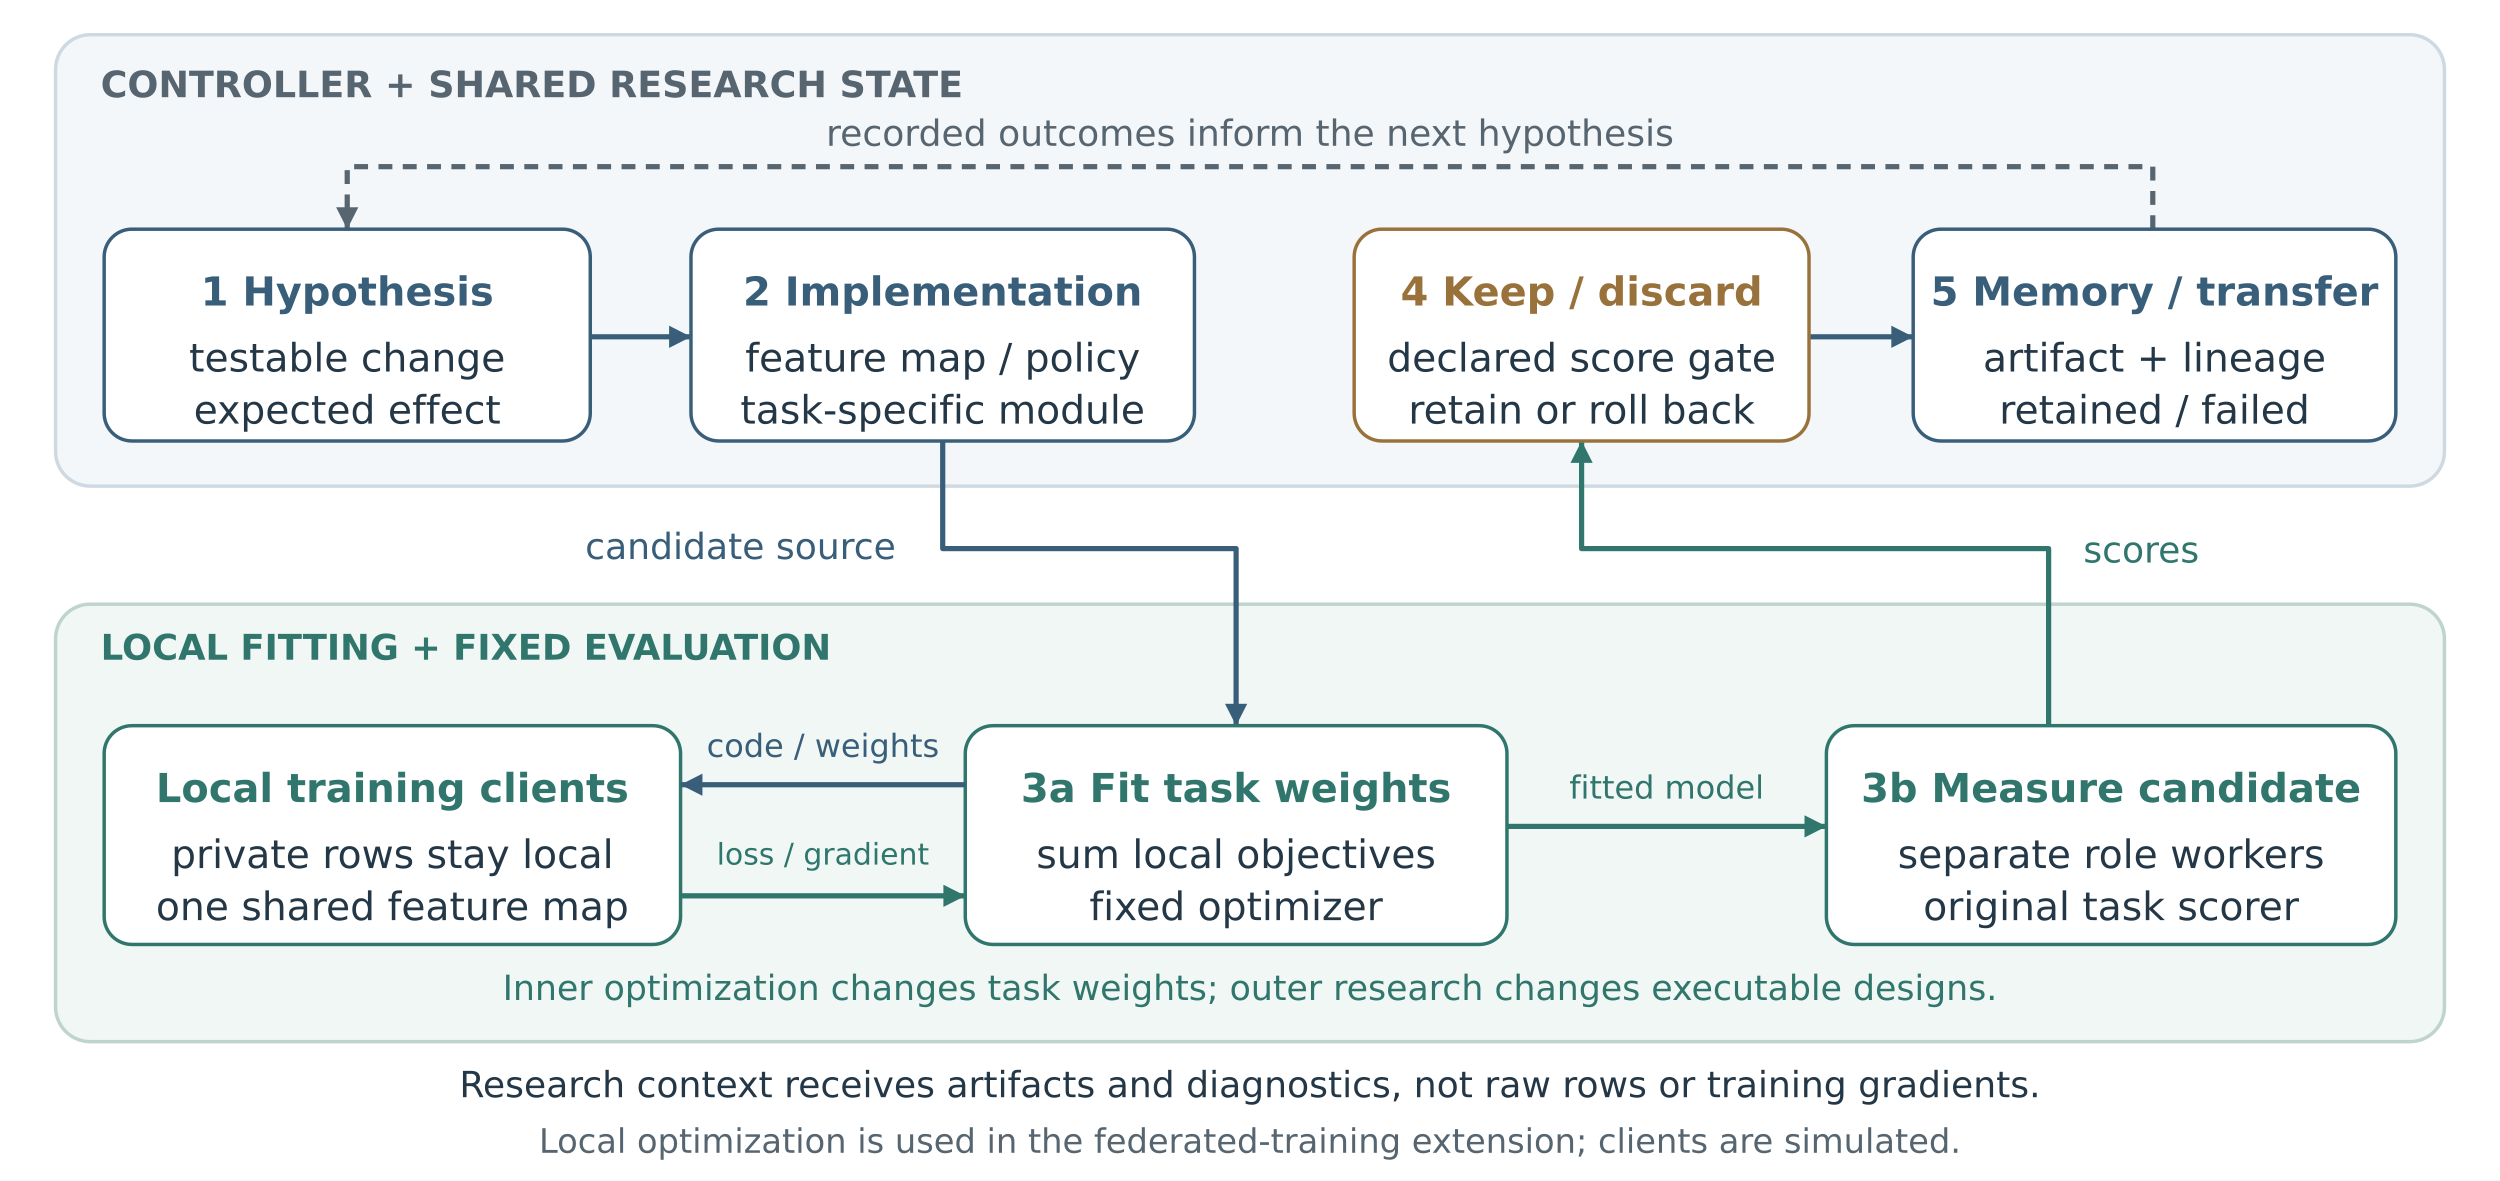
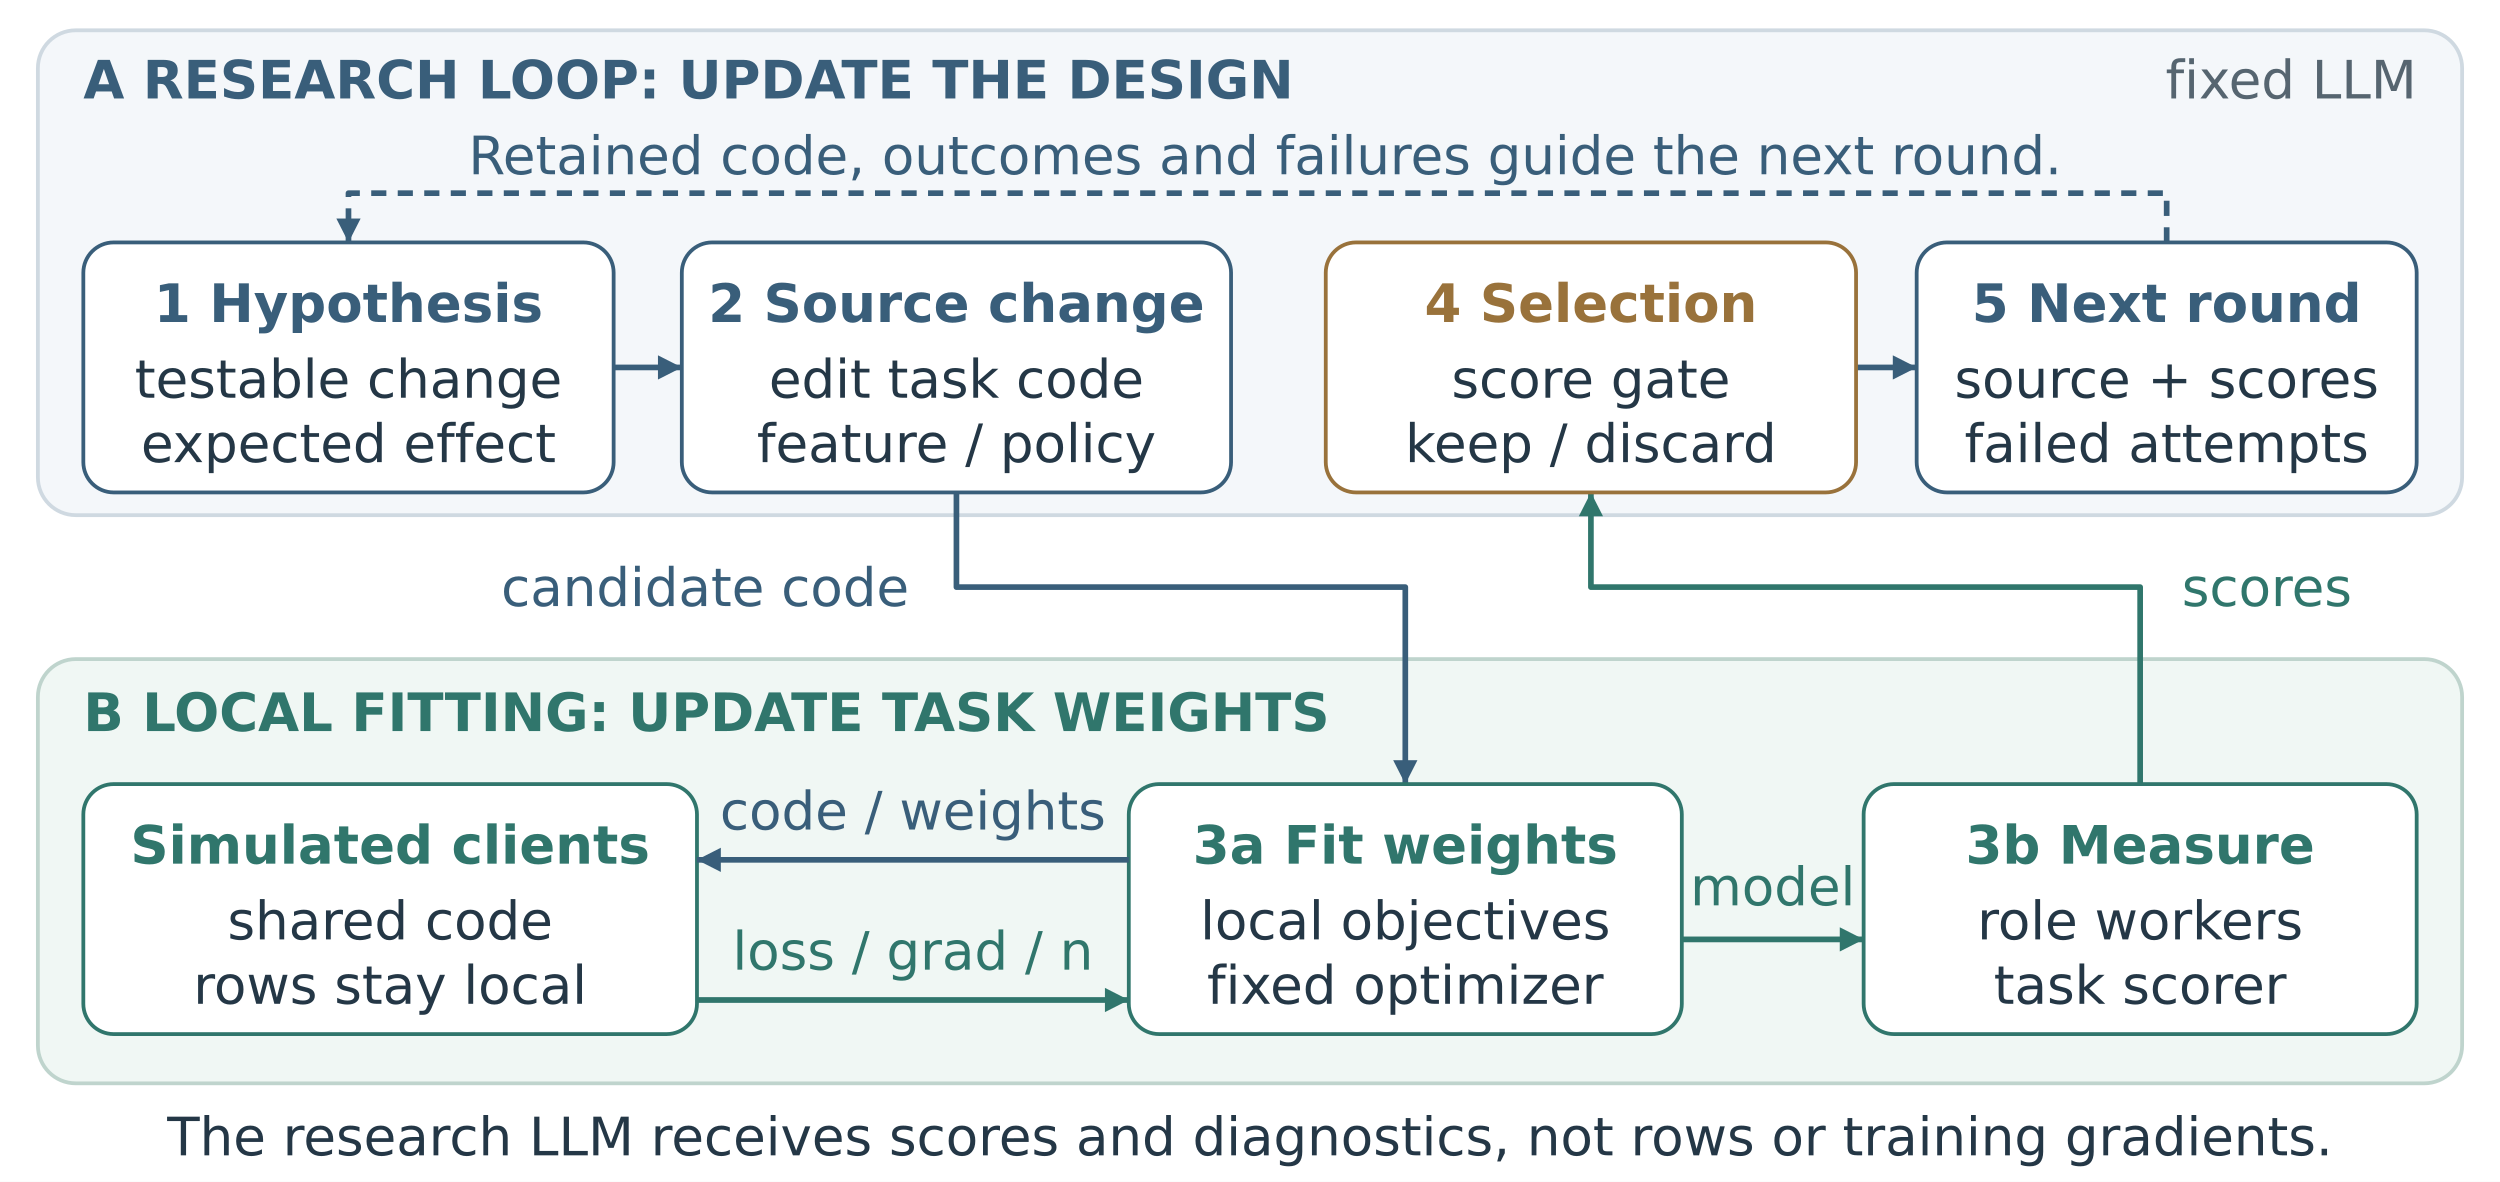
- <svg xmlns="http://www.w3.org/2000/svg" width="720pt" height="340pt" viewBox="0 0 720 340" role="img" aria-labelledby="title description">
-   <rect width="720" height="340" fill="#FFFFFF" />
-   <rect x="16" y="10" width="688" height="130" rx="10" fill="#F4F7FA" stroke="#CFD9E1" stroke-width="1" />
-   <text x="29" y="28" font-family="DejaVu Sans, Arial, sans-serif" font-size="10.5" font-weight="700" fill="#566570" text-anchor="start">CONTROLLER + SHARED RESEARCH STATE</text>
-   <rect x="16" y="174" width="688" height="126" rx="10" fill="#F0F7F4" stroke="#BFD4CD" stroke-width="1" />
-   <text x="29" y="190" font-family="DejaVu Sans, Arial, sans-serif" font-size="10.2" font-weight="700" fill="#30766C" text-anchor="start">LOCAL FITTING + FIXED EVALUATION</text>
-   <polyline points="620,66 620,48 100,48 100,66" fill="none" stroke="#566570" stroke-width="1.5" stroke-linejoin="round" stroke-dasharray="4 3" />
-   <polygon points="100.000,66.000 103.200,59.700 96.800,59.700" fill="#566570" />
-   <text x="360" y="42" font-family="DejaVu Sans, Arial, sans-serif" font-size="10.4" font-weight="400" fill="#566570" text-anchor="middle">recorded outcomes inform the next hypothesis</text>
-   <polyline points="170,97 199,97" fill="none" stroke="#395E7A" stroke-width="1.5" stroke-linejoin="round" />
-   <polygon points="199.000,97.000 192.700,93.800 192.700,100.200" fill="#395E7A" />
-   <polyline points="521,97 551,97" fill="none" stroke="#395E7A" stroke-width="1.5" stroke-linejoin="round" />
-   <polygon points="551.000,97.000 544.700,93.800 544.700,100.200" fill="#395E7A" />
-   <polyline points="271.5,127 271.5,158 356,158 356,209" fill="none" stroke="#395E7A" stroke-width="1.5" stroke-linejoin="round" />
-   <polygon points="356.000,209.000 359.200,202.700 352.800,202.700" fill="#395E7A" />
-   <text x="258" y="161" font-family="DejaVu Sans, Arial, sans-serif" font-size="10.4" font-weight="400" fill="#395E7A" text-anchor="end">candidate source</text>
-   <polyline points="590,209 590,158 455.5,158 455.5,127" fill="none" stroke="#30766C" stroke-width="1.5" stroke-linejoin="round" />
-   <polygon points="455.500,127.000 452.300,133.300 458.700,133.300" fill="#30766C" />
-   <text x="600" y="162" font-family="DejaVu Sans, Arial, sans-serif" font-size="10.4" font-weight="400" fill="#30766C" text-anchor="start">scores</text>
-   <rect x="30" y="66" width="140" height="61" rx="8" fill="white" stroke="#395E7A" stroke-width="1" />
-   <text x="100.0" y="88" font-family="DejaVu Sans, Arial, sans-serif" font-size="11.5" font-weight="700" fill="#395E7A" text-anchor="middle">1 Hypothesis</text>
-   <text x="100.0" y="107" font-family="DejaVu Sans, Arial, sans-serif" font-size="11.3" font-weight="400" fill="#243746" text-anchor="middle">testable change</text>
-   <text x="100.0" y="122" font-family="DejaVu Sans, Arial, sans-serif" font-size="11.3" font-weight="400" fill="#243746" text-anchor="middle">expected effect</text>
-   <rect x="199" y="66" width="145" height="61" rx="8" fill="white" stroke="#395E7A" stroke-width="1" />
-   <text x="271.5" y="88" font-family="DejaVu Sans, Arial, sans-serif" font-size="11.5" font-weight="700" fill="#395E7A" text-anchor="middle">2 Implementation</text>
-   <text x="271.5" y="107" font-family="DejaVu Sans, Arial, sans-serif" font-size="11.3" font-weight="400" fill="#243746" text-anchor="middle">feature map / policy</text>
-   <text x="271.5" y="122" font-family="DejaVu Sans, Arial, sans-serif" font-size="11.3" font-weight="400" fill="#243746" text-anchor="middle">task-specific module</text>
-   <rect x="390" y="66" width="131" height="61" rx="8" fill="white" stroke="#99723B" stroke-width="1" />
-   <text x="455.5" y="88" font-family="DejaVu Sans, Arial, sans-serif" font-size="11.5" font-weight="700" fill="#99723B" text-anchor="middle">4 Keep / discard</text>
-   <text x="455.5" y="107" font-family="DejaVu Sans, Arial, sans-serif" font-size="11.3" font-weight="400" fill="#243746" text-anchor="middle">declared score gate</text>
-   <text x="455.5" y="122" font-family="DejaVu Sans, Arial, sans-serif" font-size="11.3" font-weight="400" fill="#243746" text-anchor="middle">retain or roll back</text>
-   <rect x="551" y="66" width="139" height="61" rx="8" fill="white" stroke="#395E7A" stroke-width="1" />
-   <text x="620.5" y="88" font-family="DejaVu Sans, Arial, sans-serif" font-size="11.5" font-weight="700" fill="#395E7A" text-anchor="middle">5 Memory / transfer</text>
-   <text x="620.5" y="107" font-family="DejaVu Sans, Arial, sans-serif" font-size="11.3" font-weight="400" fill="#243746" text-anchor="middle">artifact + lineage</text>
-   <text x="620.5" y="122" font-family="DejaVu Sans, Arial, sans-serif" font-size="11.3" font-weight="400" fill="#243746" text-anchor="middle">retained / failed</text>
-   <rect x="30" y="209" width="166" height="63" rx="8" fill="white" stroke="#30766C" stroke-width="1" />
-   <text x="113.0" y="231" font-family="DejaVu Sans, Arial, sans-serif" font-size="11.5" font-weight="700" fill="#30766C" text-anchor="middle">Local training clients</text>
-   <text x="113.0" y="250" font-family="DejaVu Sans, Arial, sans-serif" font-size="11.3" font-weight="400" fill="#243746" text-anchor="middle">private rows stay local</text>
-   <text x="113.0" y="265" font-family="DejaVu Sans, Arial, sans-serif" font-size="11.3" font-weight="400" fill="#243746" text-anchor="middle">one shared feature map</text>
-   <rect x="278" y="209" width="156" height="63" rx="8" fill="white" stroke="#30766C" stroke-width="1" />
-   <text x="356.0" y="231" font-family="DejaVu Sans, Arial, sans-serif" font-size="11.5" font-weight="700" fill="#30766C" text-anchor="middle">3a Fit task weights</text>
-   <text x="356.0" y="250" font-family="DejaVu Sans, Arial, sans-serif" font-size="11.3" font-weight="400" fill="#243746" text-anchor="middle">sum local objectives</text>
-   <text x="356.0" y="265" font-family="DejaVu Sans, Arial, sans-serif" font-size="11.3" font-weight="400" fill="#243746" text-anchor="middle">fixed optimizer</text>
-   <rect x="526" y="209" width="164" height="63" rx="8" fill="white" stroke="#30766C" stroke-width="1" />
-   <text x="608.0" y="231" font-family="DejaVu Sans, Arial, sans-serif" font-size="11.5" font-weight="700" fill="#30766C" text-anchor="middle">3b Measure candidate</text>
-   <text x="608.0" y="250" font-family="DejaVu Sans, Arial, sans-serif" font-size="11.3" font-weight="400" fill="#243746" text-anchor="middle">separate role workers</text>
-   <text x="608.0" y="265" font-family="DejaVu Sans, Arial, sans-serif" font-size="11.3" font-weight="400" fill="#243746" text-anchor="middle">original task scorer</text>
-   <polyline points="278,226 196,226" fill="none" stroke="#395E7A" stroke-width="1.5" stroke-linejoin="round" />
-   <polygon points="196.000,226.000 202.300,229.200 202.300,222.800" fill="#395E7A" />
-   <text x="237" y="218" font-family="DejaVu Sans, Arial, sans-serif" font-size="9.2" font-weight="400" fill="#395E7A" text-anchor="middle">code / weights</text>
-   <polyline points="196,258 278,258" fill="none" stroke="#30766C" stroke-width="1.5" stroke-linejoin="round" />
-   <polygon points="278.000,258.000 271.700,254.800 271.700,261.200" fill="#30766C" />
-   <text x="237" y="249" font-family="DejaVu Sans, Arial, sans-serif" font-size="8.6" font-weight="400" fill="#30766C" text-anchor="middle">loss / gradient</text>
-   <polyline points="434,238 526,238" fill="none" stroke="#30766C" stroke-width="1.5" stroke-linejoin="round" />
-   <polygon points="526.000,238.000 519.700,234.800 519.700,241.200" fill="#30766C" />
-   <text x="480" y="230" font-family="DejaVu Sans, Arial, sans-serif" font-size="9.2" font-weight="400" fill="#30766C" text-anchor="middle">fitted model</text>
-   <text x="360" y="288" font-family="DejaVu Sans, Arial, sans-serif" font-size="10.0" font-weight="400" fill="#30766C" text-anchor="middle">Inner optimization changes task weights; outer research changes executable designs.</text>
-   <text x="360" y="316" font-family="DejaVu Sans, Arial, sans-serif" font-size="10.4" font-weight="400" fill="#243746" text-anchor="middle">Research context receives artifacts and diagnostics, not raw rows or training gradients.</text>
-   <text x="360" y="332" font-family="DejaVu Sans, Arial, sans-serif" font-size="9.7" font-weight="400" fill="#566570" text-anchor="middle">Local optimization is used in the federated-training extension; clients are simulated.</text>
+ <svg xmlns="http://www.w3.org/2000/svg" width="660pt" height="312pt" viewBox="0 0 660 312" role="img" aria-labelledby="title description">
+   <rect width="660" height="312" fill="#FFFFFF" />
+   <rect x="10" y="8" width="640" height="128" rx="10" fill="#F4F7FA" stroke="#CFD9E1" stroke-width="1" />
+   <text x="22" y="26" font-family="DejaVu Sans, Arial, sans-serif" font-size="14" font-weight="700" fill="#395E7A" text-anchor="start">A  RESEARCH LOOP: UPDATE THE DESIGN</text>
+   <text x="638" y="26" font-family="DejaVu Sans, Arial, sans-serif" font-size="14" font-weight="400" fill="#566570" text-anchor="end">fixed LLM</text>
+   <rect x="10" y="174" width="640" height="112" rx="10" fill="#F0F7F4" stroke="#BFD4CD" stroke-width="1" />
+   <text x="22" y="193" font-family="DejaVu Sans, Arial, sans-serif" font-size="14" font-weight="700" fill="#30766C" text-anchor="start">B  LOCAL FITTING: UPDATE TASK WEIGHTS</text>
+   <polyline points="572,64 572,51 92,51 92,64" fill="none" stroke="#395E7A" stroke-width="1.5" stroke-linejoin="round" stroke-dasharray="4 3" />
+   <polygon points="92.000,64.000 95.200,57.700 88.800,57.700" fill="#395E7A" />
+   <text x="334" y="46" font-family="DejaVu Sans, Arial, sans-serif" font-size="14" font-weight="400" fill="#395E7A" text-anchor="middle">Retained code, outcomes and failures guide the next round.</text>
+   <polyline points="162,97 180,97" fill="none" stroke="#395E7A" stroke-width="1.5" stroke-linejoin="round" />
+   <polygon points="180.000,97.000 173.700,93.800 173.700,100.200" fill="#395E7A" />
+   <polyline points="490,97 506,97" fill="none" stroke="#395E7A" stroke-width="1.5" stroke-linejoin="round" />
+   <polygon points="506.000,97.000 499.700,93.800 499.700,100.200" fill="#395E7A" />
+   <polyline points="252.5,130 252.5,155 371,155 371,207" fill="none" stroke="#395E7A" stroke-width="1.5" stroke-linejoin="round" />
+   <polygon points="371.000,207.000 374.200,200.700 367.800,200.700" fill="#395E7A" />
+   <text x="240" y="160" font-family="DejaVu Sans, Arial, sans-serif" font-size="14" font-weight="400" fill="#395E7A" text-anchor="end">candidate code</text>
+   <polyline points="565,207 565,155 420,155 420,130" fill="none" stroke="#30766C" stroke-width="1.5" stroke-linejoin="round" />
+   <polygon points="420.000,130.000 416.800,136.300 423.200,136.300" fill="#30766C" />
+   <text x="576" y="160" font-family="DejaVu Sans, Arial, sans-serif" font-size="14" font-weight="400" fill="#30766C" text-anchor="start">scores</text>
+   <rect x="22" y="64" width="140" height="66" rx="8" fill="white" stroke="#395E7A" stroke-width="1" />
+   <text x="92.0" y="85" font-family="DejaVu Sans, Arial, sans-serif" font-size="14" font-weight="700" fill="#395E7A" text-anchor="middle">1 Hypothesis</text>
+   <text x="92.0" y="105" font-family="DejaVu Sans, Arial, sans-serif" font-size="14" font-weight="400" fill="#243746" text-anchor="middle">testable change</text>
+   <text x="92.0" y="122" font-family="DejaVu Sans, Arial, sans-serif" font-size="14" font-weight="400" fill="#243746" text-anchor="middle">expected effect</text>
+   <rect x="180" y="64" width="145" height="66" rx="8" fill="white" stroke="#395E7A" stroke-width="1" />
+   <text x="252.5" y="85" font-family="DejaVu Sans, Arial, sans-serif" font-size="14" font-weight="700" fill="#395E7A" text-anchor="middle">2 Source change</text>
+   <text x="252.5" y="105" font-family="DejaVu Sans, Arial, sans-serif" font-size="14" font-weight="400" fill="#243746" text-anchor="middle">edit task code</text>
+   <text x="252.5" y="122" font-family="DejaVu Sans, Arial, sans-serif" font-size="14" font-weight="400" fill="#243746" text-anchor="middle">feature / policy</text>
+   <rect x="350" y="64" width="140" height="66" rx="8" fill="white" stroke="#99723B" stroke-width="1" />
+   <text x="420.0" y="85" font-family="DejaVu Sans, Arial, sans-serif" font-size="14" font-weight="700" fill="#99723B" text-anchor="middle">4 Selection</text>
+   <text x="420.0" y="105" font-family="DejaVu Sans, Arial, sans-serif" font-size="14" font-weight="400" fill="#243746" text-anchor="middle">score gate</text>
+   <text x="420.0" y="122" font-family="DejaVu Sans, Arial, sans-serif" font-size="14" font-weight="400" fill="#243746" text-anchor="middle">keep / discard</text>
+   <rect x="506" y="64" width="132" height="66" rx="8" fill="white" stroke="#395E7A" stroke-width="1" />
+   <text x="572.0" y="85" font-family="DejaVu Sans, Arial, sans-serif" font-size="14" font-weight="700" fill="#395E7A" text-anchor="middle">5 Next round</text>
+   <text x="572.0" y="105" font-family="DejaVu Sans, Arial, sans-serif" font-size="14" font-weight="400" fill="#243746" text-anchor="middle">source + scores</text>
+   <text x="572.0" y="122" font-family="DejaVu Sans, Arial, sans-serif" font-size="14" font-weight="400" fill="#243746" text-anchor="middle">failed attempts</text>
+   <rect x="22" y="207" width="162" height="66" rx="8" fill="white" stroke="#30766C" stroke-width="1" />
+   <text x="103.0" y="228" font-family="DejaVu Sans, Arial, sans-serif" font-size="14" font-weight="700" fill="#30766C" text-anchor="middle">Simulated clients</text>
+   <text x="103.0" y="248" font-family="DejaVu Sans, Arial, sans-serif" font-size="14" font-weight="400" fill="#243746" text-anchor="middle">shared code</text>
+   <text x="103.0" y="265" font-family="DejaVu Sans, Arial, sans-serif" font-size="14" font-weight="400" fill="#243746" text-anchor="middle">rows stay local</text>
+   <rect x="298" y="207" width="146" height="66" rx="8" fill="white" stroke="#30766C" stroke-width="1" />
+   <text x="371.0" y="228" font-family="DejaVu Sans, Arial, sans-serif" font-size="14" font-weight="700" fill="#30766C" text-anchor="middle">3a Fit weights</text>
+   <text x="371.0" y="248" font-family="DejaVu Sans, Arial, sans-serif" font-size="14" font-weight="400" fill="#243746" text-anchor="middle">local objectives</text>
+   <text x="371.0" y="265" font-family="DejaVu Sans, Arial, sans-serif" font-size="14" font-weight="400" fill="#243746" text-anchor="middle">fixed optimizer</text>
+   <rect x="492" y="207" width="146" height="66" rx="8" fill="white" stroke="#30766C" stroke-width="1" />
+   <text x="565.0" y="228" font-family="DejaVu Sans, Arial, sans-serif" font-size="14" font-weight="700" fill="#30766C" text-anchor="middle">3b Measure</text>
+   <text x="565.0" y="248" font-family="DejaVu Sans, Arial, sans-serif" font-size="14" font-weight="400" fill="#243746" text-anchor="middle">role workers</text>
+   <text x="565.0" y="265" font-family="DejaVu Sans, Arial, sans-serif" font-size="14" font-weight="400" fill="#243746" text-anchor="middle">task scorer</text>
+   <polyline points="298,227 184,227" fill="none" stroke="#395E7A" stroke-width="1.5" stroke-linejoin="round" />
+   <polygon points="184.000,227.000 190.300,230.200 190.300,223.800" fill="#395E7A" />
+   <text x="241" y="219" font-family="DejaVu Sans, Arial, sans-serif" font-size="14" font-weight="400" fill="#395E7A" text-anchor="middle">code / weights</text>
+   <polyline points="184,264 298,264" fill="none" stroke="#30766C" stroke-width="1.5" stroke-linejoin="round" />
+   <polygon points="298.000,264.000 291.700,260.800 291.700,267.200" fill="#30766C" />
+   <text x="241" y="256" font-family="DejaVu Sans, Arial, sans-serif" font-size="14" font-weight="400" fill="#30766C" text-anchor="middle">loss / grad / n</text>
+   <polyline points="444,248 492,248" fill="none" stroke="#30766C" stroke-width="1.5" stroke-linejoin="round" />
+   <polygon points="492.000,248.000 485.700,244.800 485.700,251.200" fill="#30766C" />
+   <text x="468" y="239" font-family="DejaVu Sans, Arial, sans-serif" font-size="14" font-weight="400" fill="#30766C" text-anchor="middle">model</text>
+   <text x="330" y="305" font-family="DejaVu Sans, Arial, sans-serif" font-size="14" font-weight="400" fill="#243746" text-anchor="middle">The research LLM receives scores and diagnostics, not rows or training gradients.</text>
</svg>
